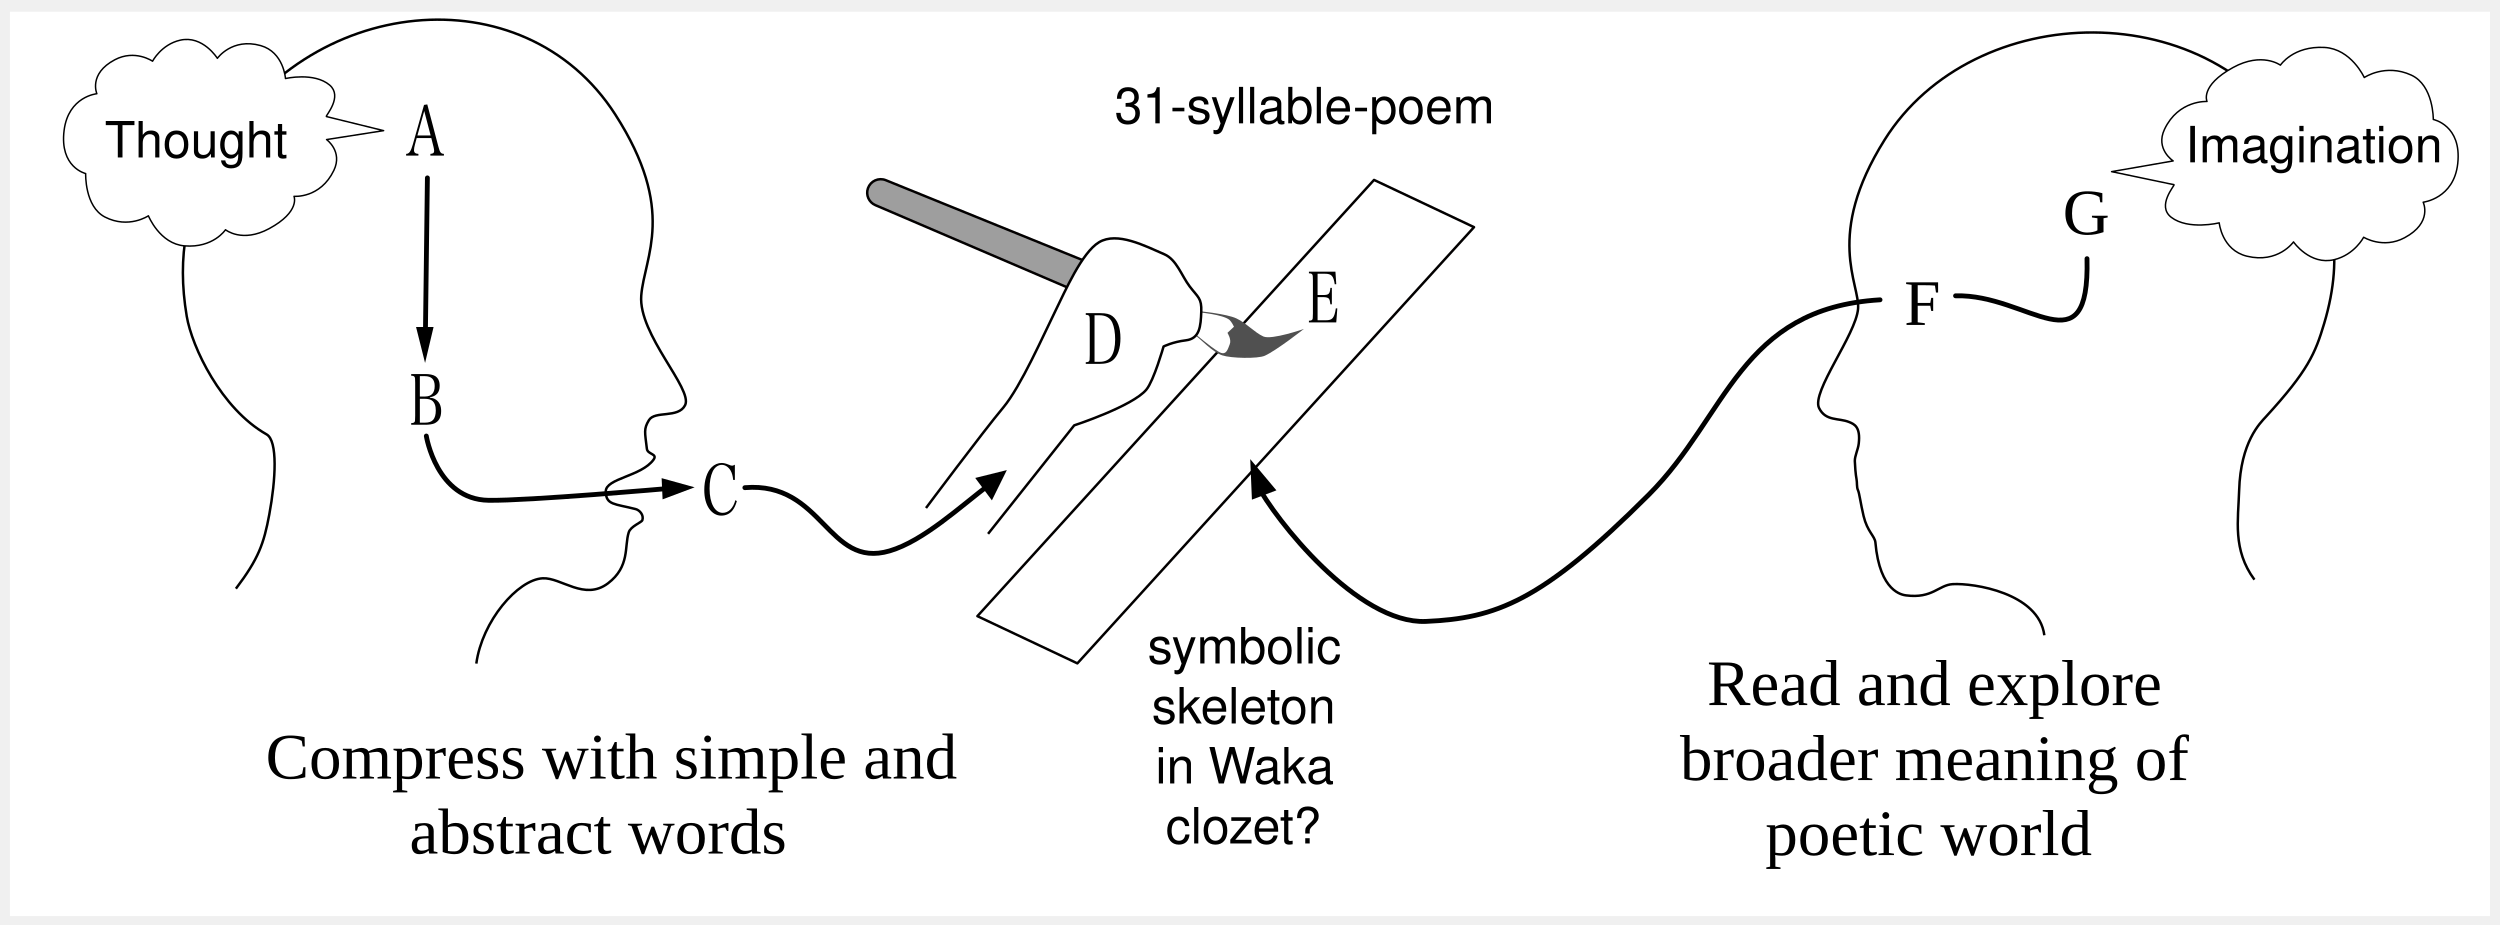
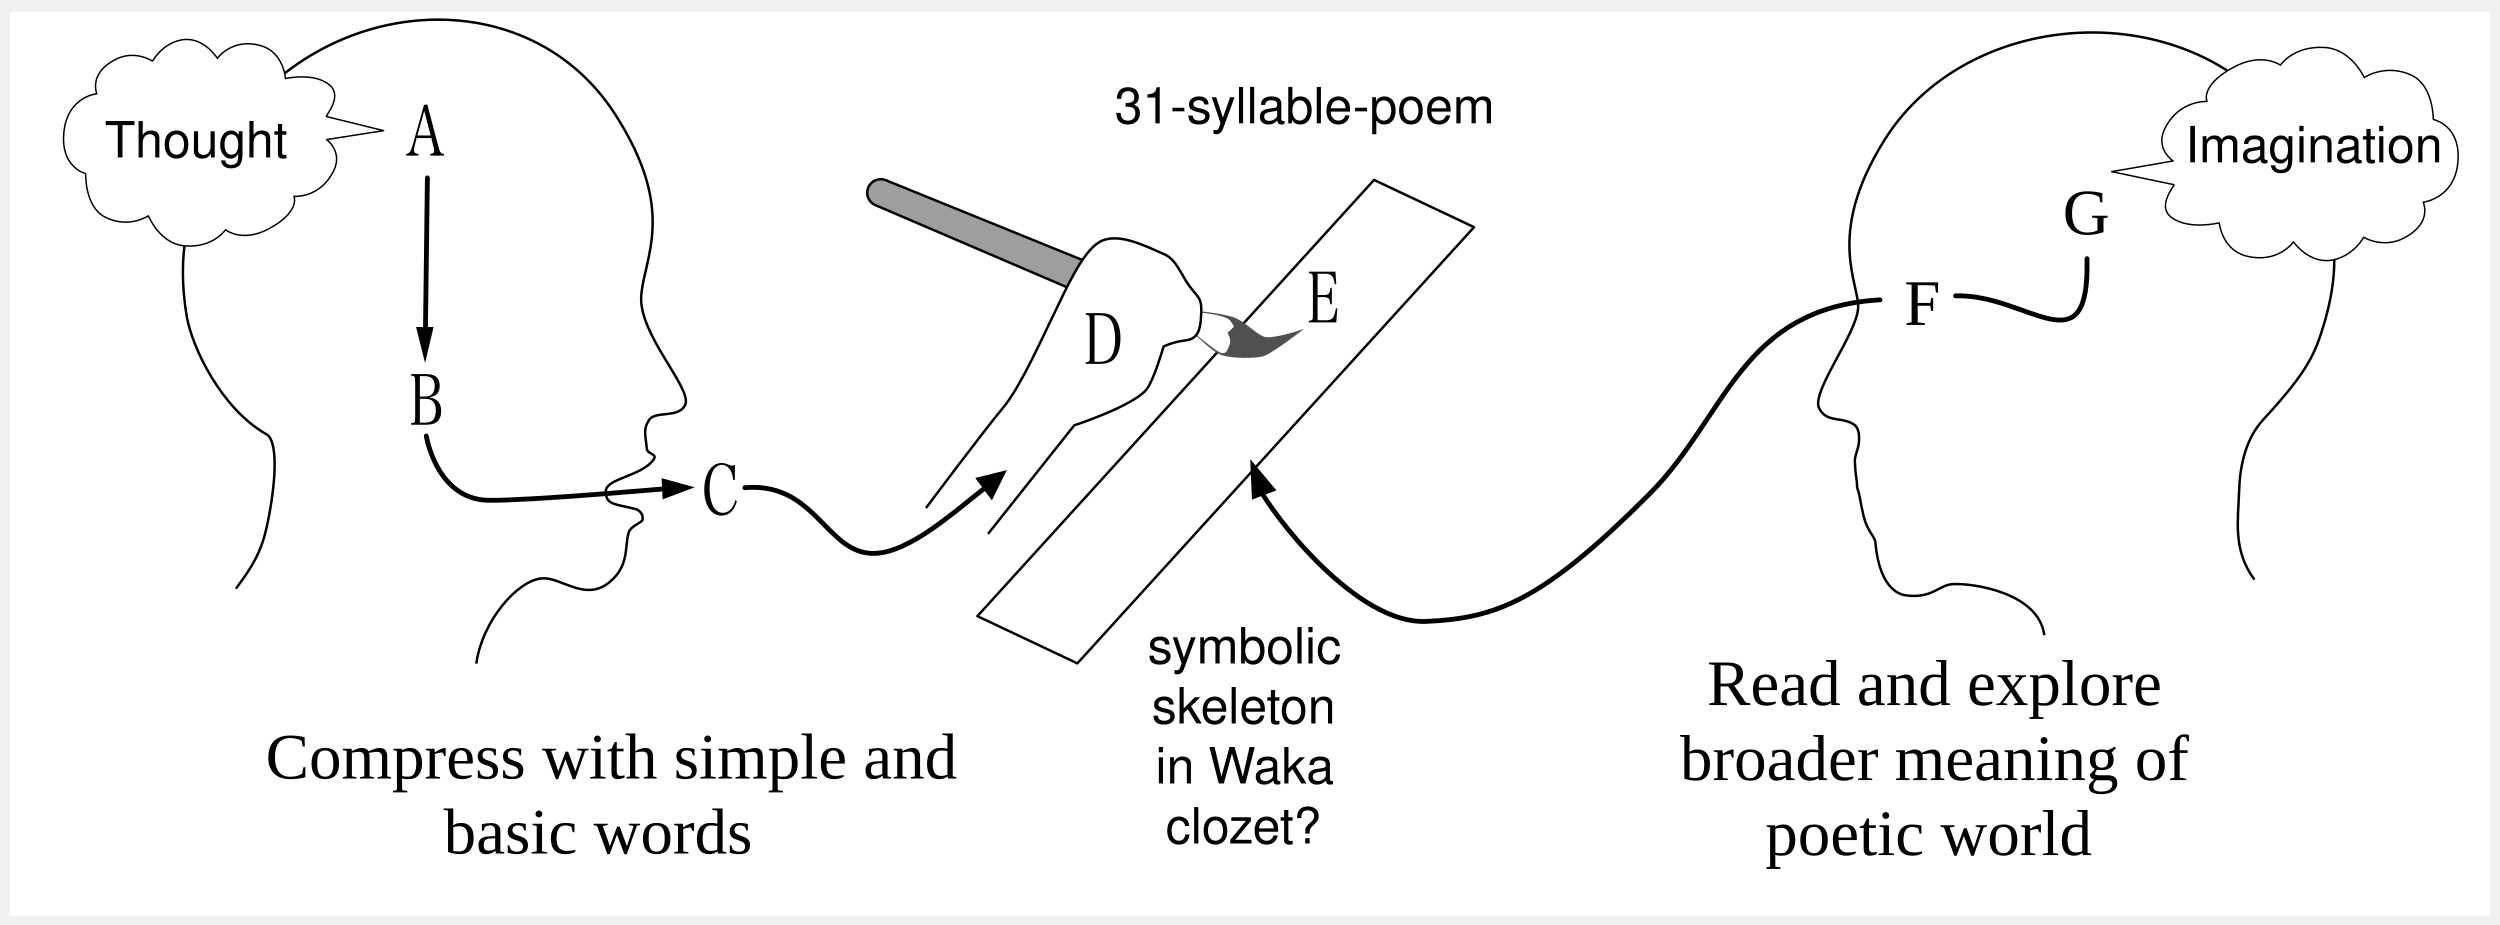
<svg xmlns="http://www.w3.org/2000/svg" x="0pt" y="21pt" width="500pt" height="185pt" viewBox="0 21 500 185">
  <g id="Layer 1">
    <g id="Layer 6">
      <path id="Path" style="fill:#ffffff;fill-opacity:1;fill-rule:evenodd;opacity:1;stroke:#000000;stroke-linecap:butt;stroke-linejoin:round;stroke-miterlimit:10;stroke-opacity:1;stroke-width:0;" d="M1.987,23.343 C1.987,23.343,498.001,23.343,498.001,23.343 C498.001,23.343,498.001,204.209,498.001,204.209 C498.001,204.209,1.987,204.209,1.987,204.209 C1.987,204.209,1.987,23.343,1.987,23.343 z" />
    </g>
    <path id="Path 2" style="fill:#ffffff;fill-opacity:1;fill-rule:nonzero;opacity:1;stroke:#000000;stroke-linecap:butt;stroke-linejoin:round;stroke-miterlimit:10;stroke-opacity:1;stroke-width:0.5;" d="M47.181,138.734 C51.703,132.748,52.764,129.774,53.857,123.896 C55.155,116.915,55.582,109.159,53.315,107.875 C44.231,102.73,38.385,90.43,37.346,84.247 C35.322,72.197,37.281,62.272,43.41,51.412 C61.231,19.836,104.778,15.461,123.05,43.894 C135.421,63.146,128.868,72.297,128.25,80.11 C127.632,87.923,138.653,98.794,137.019,102.038 C135.659,104.736,130.963,103.059,129.774,105.052 C128.723,106.815,128.972,107.37,129.375,110.758 C129.515,111.923,131.577,111.718,130.711,112.924 C128.291,116.292,121.139,116.646,121.157,119.286 C121.175,122.034,122.941,121.738,127.13,122.817 C127.915,123.02,128.801,123.999,128.473,125.03 C128.323,125.501,126.142,126.227,125.748,127.47 C124.853,130.304,126.008,134.301,121.611,137.654 C116.906,141.241,112.235,136.462,108.528,136.662 C103.558,136.929,96.405,145.219,95.264,153.719" />
    <path id="Path 3" style="fill:#000000;fill-opacity:0;fill-rule:nonzero;opacity:1;stroke:#020000;stroke-linecap:butt;stroke-linejoin:round;stroke-miterlimit:10;stroke-opacity:1;stroke-width:0.5;" d="M450.882,136.928 C446.486,130.959,447.646,125.038,447.828,119.081 C448.126,109.369,452.016,105.623,453.169,104.364 C461.61,95.15,463.052,91.675,464.835,85.693 C469.091,71.407,466.196,61.73,460.236,50.901 C442.907,19.414,394.686,20.619,376.918,48.971 C364.888,68.169,372.026,77.802,371.614,82.751 C371.178,87.977,362.227,99.376,363.816,102.61 C365.139,105.3,367.725,104.545,369.83,105.41 C370.861,105.833,372.138,106.362,371.746,109.739 C371.611,110.903,370.947,112.198,370.963,113.204 C370.975,113.964,371.135,116.006,371.307,116.842 C371.447,117.521,371.307,118.429,371.594,119.032 C371.879,119.635,372.125,121.722,372.717,124.206 C373.466,127.351,374.969,128.207,375.081,129.501 C375.94,139.42,380.512,139.986,381.196,140.075 C386.494,140.766,387.722,137.996,390.538,137.83 C394.679,137.586,407.76,139.575,408.868,148.05" />
    <g id="Group">
      <path id="Path 4" style="fill:#000000;fill-opacity:0;fill-rule:nonzero;opacity:1;stroke:none;" d="M85.478,56.577 C85.478,56.577,84.997,93.88,85.014,93.594" />
      <path id="Path 5" style="fill:none;opacity:1;stroke:#000000;stroke-linecap:round;stroke-linejoin:round;stroke-miterlimit:10;stroke-opacity:1;stroke-width:0.967;" d="M85.076,88.194 C85.203,77.922,85.478,56.577,85.478,56.577" />
      <g id="Group">
        <path id="Path 6" style="fill:#000000;fill-opacity:1;fill-rule:nonzero;opacity:1;stroke:none;" d="M83.21,86.401 C83.21,86.401,85.014,93.59,85.014,93.59 C85.014,93.59,86.714,86.401,86.714,86.401 C86.714,86.401,83.21,86.401,83.21,86.401 z" />
      </g>
    </g>
  </g>
  <g id="Layer 4" />
  <g id="Layer 2">
    <path id="Path" style="fill:#ffffff;fill-opacity:1;fill-rule:evenodd;opacity:1;stroke:#020000;stroke-linecap:butt;stroke-linejoin:round;stroke-miterlimit:10;stroke-opacity:1;stroke-width:0.5;" d="M274.807,56.986 C274.807,56.986,294.805,66.431,294.805,66.431 C294.805,66.431,215.474,153.674,215.474,153.674 C215.474,153.674,195.476,144.23,195.476,144.23 C195.476,144.23,274.807,56.986,274.807,56.986 z" />
  </g>
  <g id="Layer 3">
    <g id="Group">
      <path id="Path" style="fill:#505050;fill-opacity:1;fill-rule:nonzero;opacity:1;stroke:#020000;stroke-linecap:butt;stroke-linejoin:round;stroke-miterlimit:10;stroke-opacity:1;stroke-width:0;" d="M238.728,87.803 C240.201,88.827,242.397,91.367,244.449,92.07 C246.16,92.657,251.528,92.794,252.968,92.143 C255.341,91.07,260.785,86.786,260.785,86.786 C260.785,86.786,254.322,89.041,252.673,88.296 C250.916,87.503,249.287,85.618,247.271,84.679 C245.304,83.763,240.019,83.256,240.019,83.256 C240.019,83.256,233.635,82.521,233.635,82.521 C233.635,82.521,232.7,84.931,232.7,84.931 C232.7,84.931,237.358,86.85,238.728,87.803 z" />
      <path id="Path" style="fill:#ffffff;fill-opacity:1;fill-rule:nonzero;opacity:1;stroke:#020000;stroke-linecap:butt;stroke-linejoin:round;stroke-miterlimit:10;stroke-opacity:1;stroke-width:0;" d="M238.138,87.132 C239.611,88.156,241.887,90.245,243.749,91.358 C245.299,92.282,245.572,90.741,245.944,89.864 C246.354,88.898,245.488,87.572,245.488,87.572 C245.488,87.572,246.795,86.345,246.795,86.345 C246.795,86.345,246.332,85.363,245.909,84.993 C244.637,83.878,239.348,83.416,239.348,83.416 C239.348,83.416,232.988,82.169,232.988,82.169 C232.988,82.169,232.376,84.372,232.376,84.372 C232.376,84.372,236.768,86.179,238.138,87.132 z" />
    </g>
    <path id="Path" style="fill:#9e9e9e;fill-opacity:1;fill-rule:nonzero;opacity:1;stroke:#020000;stroke-linecap:butt;stroke-linejoin:round;stroke-miterlimit:10;stroke-opacity:1;stroke-width:0.5;" d="M173.59,58.648 C174.102,57.189,175.73,56.456,177.162,57.039 C177.162,57.039,237.044,81.353,237.044,81.353 C238.499,81.947,239.723,83.121,239.026,84.529 C239.026,84.529,238.128,87.026,238.128,87.026 C237.49,88.311,236.01,88.142,234.691,87.577 C234.691,87.577,175.075,62.03,175.075,62.03 C173.768,61.47,173.119,59.993,173.589,58.651 C173.589,58.651,173.59,58.648,173.59,58.648 z" />
    <path id="Path" style="fill:#ffffff;fill-opacity:1;fill-rule:nonzero;opacity:1;stroke:#020000;stroke-linecap:butt;stroke-linejoin:round;stroke-miterlimit:10;stroke-opacity:1;stroke-width:0.5;" d="M185.201,122.602 C185.201,122.602,196.471,107.509,200.648,102.506 C204.201,98.25,208.712,87.956,211.172,82.988 C212.967,79.361,216.363,71.515,219.805,69.45 C223.435,67.273,228.995,70.179,232.859,71.851 C235.329,72.919,236.305,76.133,237.93,78.278 C239.601,80.482,240.356,80.612,240.253,83.355 C240.145,86.227,239.969,88.736,237.174,89.066 C234.529,89.377,232.712,90.299,232.712,90.299 C232.712,90.299,230.781,97.099,229.273,98.922 C226.518,102.255,214.839,106.073,214.839,106.073 C214.839,106.073,197.613,127.769,197.613,127.769" />
    <g id="Group Copy">
      <path id="Path 11" style="fill:none;opacity:1;stroke:#000000;stroke-linecap:round;stroke-linejoin:round;stroke-miterlimit:10;stroke-opacity:1;stroke-width:0.967;" d="M251.369,117.84 C254.9,124.713,271.514,145.895,285.206,145.282 C299.089,144.66,308.247,141.449,329.755,119.942 C345.49,104.207,347.943,82.665,376.007,80.963" />
      <path id="Path 11 Copy" style="fill:none;opacity:1;stroke:#000000;stroke-linecap:round;stroke-linejoin:round;stroke-miterlimit:10;stroke-opacity:1;stroke-width:0.967;" d="M417.401,72.733 C417.96,95.348,405.632,79.749,391.11,80.164" />
      <g id="Group">
        <path id="Path 12" style="fill:#000000;fill-opacity:1;fill-rule:nonzero;opacity:1;stroke:none;" d="M250.383,120.931 C250.383,120.931,250.046,112.821,250.046,112.821 C250.046,112.821,255.283,119.072,255.283,119.072 C255.283,119.072,250.383,120.931,250.383,120.931 z" />
      </g>
    </g>
    <g id="Group Copy 1">
      <path id="Path 11" style="fill:none;opacity:1;stroke:#000000;stroke-linecap:round;stroke-linejoin:round;stroke-miterlimit:10;stroke-opacity:1;stroke-width:0.967;" d="M197.972,117.84 C192.086,122.286,184.706,129.183,177.931,131.179 C165.444,134.858,164.663,117.242,148.973,118.533" />
      <g id="Group">
        <path id="Path 12" style="fill:#000000;fill-opacity:1;fill-rule:nonzero;opacity:1;stroke:none;" d="M198.378,121.074 C198.378,121.074,201.368,115.018,201.368,115.018 C201.368,115.018,195.044,116.59,195.044,116.59 C195.044,116.59,198.378,121.074,198.378,121.074 z" />
      </g>
    </g>
    <path id="Path 21" style="fill:#000000;fill-opacity:1;fill-rule:nonzero;opacity:1;stroke:none;" d="M261.785,85.474 C261.785,85.474,267.252,85.474,267.252,85.474 C267.252,85.474,267.462,82.689,267.462,82.689 C267.462,82.689,267.169,82.661,267.169,82.661 C266.875,84.592,266.497,85.054,265.175,85.054 C265.175,85.054,263.517,85.054,263.517,85.054 C263.517,85.054,263.517,80.423,263.517,80.423 C263.517,80.423,264.597,80.423,264.597,80.423 C265.217,80.423,265.626,80.535,265.783,80.745 C265.93,80.954,266.004,81.22,266.077,81.864 C266.077,81.864,266.371,81.864,266.371,81.864 C266.371,81.864,266.371,78.576,266.371,78.576 C266.371,78.576,266.077,78.576,266.077,78.576 C265.962,79.807,265.762,80.003,264.597,80.003 C264.597,80.003,263.517,80.003,263.517,80.003 C263.517,80.003,263.517,75.749,263.517,75.749 C263.517,75.749,264.965,75.749,264.965,75.749 C266.308,75.749,266.696,76.169,266.948,77.862 C266.948,77.862,267.252,77.834,267.252,77.834 C267.252,77.834,267.085,75.33,267.085,75.33 C267.085,75.33,261.785,75.33,261.785,75.33 C261.785,75.33,261.785,75.665,261.785,75.665 C262.268,75.665,262.457,75.778,262.53,76.071 C262.562,76.197,262.562,76.211,262.583,77.107 C262.583,77.107,262.583,83.697,262.583,83.697 C262.562,84.746,262.562,84.76,262.446,84.928 C262.352,85.068,262.142,85.138,261.785,85.138 C261.785,85.138,261.785,85.474,261.785,85.474 z" />
    <path id="Path 17" style="fill:#000000;fill-opacity:1;fill-rule:nonzero;opacity:1;stroke:none;" d="M83.336,48.613 C83.336,48.613,86.263,48.613,86.263,48.613 C86.263,48.613,86.704,50.376,86.704,50.376 C86.788,50.726,86.83,51.006,86.83,51.174 C86.83,51.58,86.61,51.748,86.075,51.776 C86.075,51.776,86.075,52.125,86.075,52.125 C86.075,52.125,88.782,52.125,88.782,52.125 C88.782,52.125,88.782,51.776,88.782,51.776 C88.173,51.748,87.974,51.482,87.68,50.334 C87.68,50.334,85.456,41.883,85.456,41.883 C85.456,41.883,84.805,41.981,84.805,41.981 C84.805,41.981,82.57,49.873,82.57,49.873 C82.171,51.286,81.825,51.776,81.226,51.776 C81.226,51.776,81.226,52.125,81.226,52.125 C81.226,52.125,83.682,52.125,83.682,52.125 C83.682,52.125,83.682,51.776,83.682,51.776 C83.073,51.748,82.8,51.524,82.8,51.02 C82.8,50.754,82.874,50.32,83,49.873 C83,49.873,83.336,48.613,83.336,48.613 z M86.127,48.096 C86.127,48.096,83.483,48.096,83.483,48.096 C83.483,48.096,84.847,43.199,84.847,43.199 C84.847,43.199,86.127,48.096,86.127,48.096 z" />
    <path id="Path 14" style="fill:none;opacity:1;stroke:#000000;stroke-linecap:round;stroke-linejoin:round;stroke-miterlimit:10;stroke-opacity:1;stroke-width:0.967;" d="M133.846,118.68 C133.846,118.68,105.616,121.189,97.697,121.06 C87.293,120.891,85.263,108.204,85.263,108.204" />
    <g id="Group">
      <path id="Path 15" style="fill:#000000;fill-opacity:1;fill-rule:nonzero;opacity:1;stroke:none;" d="M132.518,120.872 C132.518,120.872,138.928,118.463,138.928,118.463 C138.928,118.463,132.325,116.631,132.325,116.631 C132.325,116.631,132.518,120.872,132.518,120.872 z" />
    </g>
    <path id="Path 18" style="fill:#000000;fill-opacity:1;fill-rule:nonzero;opacity:1;stroke:none;" d="M82.238,105.953 C82.238,105.953,85.05,105.953,85.05,105.953 C85.764,105.953,86.425,105.855,86.824,105.701 C87.768,105.295,88.23,104.498,88.23,103.211 C88.23,102.147,87.894,101.42,87.181,100.93 C86.814,100.678,86.488,100.58,85.974,100.552 C85.974,100.552,85.974,100.454,85.974,100.454 C87.296,100.23,87.936,99.489,87.936,98.16 C87.936,97.236,87.642,96.606,87.034,96.215 C86.625,95.963,85.921,95.809,85.103,95.809 C85.103,95.809,82.238,95.809,82.238,95.809 C82.238,95.809,82.238,96.145,82.238,96.145 C82.721,96.145,82.91,96.257,82.983,96.551 C83.015,96.677,83.015,96.691,83.036,97.586 C83.036,97.586,83.036,104.176,83.036,104.176 C83.015,105.225,83.015,105.239,82.899,105.407 C82.805,105.547,82.595,105.617,82.238,105.617 C82.238,105.617,82.238,105.953,82.238,105.953 z M83.97,100.3 C83.97,100.3,83.97,96.229,83.97,96.229 C83.97,96.229,84.935,96.229,84.935,96.229 C86.289,96.229,86.939,96.872,86.939,98.216 C86.939,99.587,86.289,100.3,85.03,100.3 C85.03,100.3,83.97,100.3,83.97,100.3 z M83.97,105.533 C83.97,105.533,83.97,100.762,83.97,100.762 C83.97,100.762,84.988,100.762,84.988,100.762 C85.565,100.762,86.079,100.888,86.383,101.098 C86.887,101.462,87.16,102.147,87.16,103.099 C87.16,103.924,86.971,104.596,86.635,104.96 C86.299,105.351,85.754,105.533,84.988,105.533 C84.988,105.533,83.97,105.533,83.97,105.533 z" />
    <path id="Path 19" style="fill:#000000;fill-opacity:1;fill-rule:nonzero;opacity:1;stroke:none;" d="M146.973,116.992 C146.973,116.992,146.973,113.941,146.973,113.941 C146.627,114.109,146.575,114.137,146.428,114.137 C146.249,114.137,146.144,114.109,145.651,113.899 C145.189,113.703,144.728,113.592,144.318,113.592 C143.615,113.592,142.87,113.899,142.335,114.445 C141.391,115.369,140.856,117.034,140.856,118.992 C140.856,120.545,141.191,121.819,141.842,122.756 C142.461,123.638,143.311,124.127,144.256,124.127 C145.179,124.127,145.977,123.75,146.512,123.064 C146.879,122.588,147.141,122.029,147.372,121.217 C147.372,121.217,147.068,121.035,147.068,121.035 C146.659,122.616,145.714,123.568,144.549,123.568 C142.965,123.568,141.915,121.651,141.915,118.727 C141.915,117.369,142.125,116.18,142.524,115.327 C142.902,114.487,143.605,113.969,144.36,113.969 C145.043,113.969,145.683,114.389,146.113,115.103 C146.396,115.606,146.543,116.124,146.638,116.992 C146.638,116.992,146.973,116.992,146.973,116.992 z" />
    <path id="Path 20" style="fill:#000000;fill-opacity:1;fill-rule:nonzero;opacity:1;stroke:none;" d="M217.154,93.778 C217.154,93.778,219.851,93.778,219.851,93.778 C221.121,93.778,221.982,93.54,222.622,92.994 C223.577,92.168,224.091,90.643,224.091,88.642 C224.091,86.544,223.535,85.019,222.464,84.207 C221.95,83.815,221.195,83.633,220.114,83.633 C220.114,83.633,217.154,83.633,217.154,83.633 C217.154,83.633,217.154,83.969,217.154,83.969 C217.637,83.969,217.826,84.081,217.899,84.375 C217.931,84.501,217.931,84.515,217.952,85.41 C217.952,85.41,217.952,92.001,217.952,92.001 C217.931,93.05,217.931,93.064,217.815,93.232 C217.721,93.372,217.511,93.442,217.154,93.442 C217.154,93.442,217.154,93.778,217.154,93.778 z M218.907,93.358 C218.907,93.358,218.907,84.053,218.907,84.053 C218.907,84.053,219.904,84.053,219.904,84.053 C221.163,84.053,222.024,84.557,222.464,85.536 C222.832,86.376,223.031,87.537,223.031,88.88 C223.031,90.335,222.769,91.497,222.286,92.238 C221.814,92.966,221.006,93.358,219.977,93.358 C219.977,93.358,218.907,93.358,218.907,93.358 z" />
    <text id="Text" style="fill:#000000;font-family:Bodoni 72;font-size:13;" transform="matrix(1,0,0,1,379.119,73.9807)">
      <tspan x="1.733" y="12">F</tspan>
    </text>
    <text id="Text" style="fill:#000000;font-family:Bodoni 72;font-size:13;" transform="matrix(1,0,0,1,411.606,55.8699)">
      <tspan x="0.94" y="12">G</tspan>
    </text>
    <text id="Text" style="fill:#000000;font-family:Bodoni 72;font-size:13;" transform="matrix(1,0,0,1,42.8038,164.709)">
      <tspan x="10.33" y="12">Compress with simple and </tspan>
-       <tspan x="39.093" y="27">abstract words</tspan>
+       <tspan x="45.931" y="27">basic words</tspan>
    </text>
    <text id="Text" style="fill:#000000;font-family:Bodoni 72;font-size:13;" transform="matrix(1,0,0,1,328.306,150.018)">
      <tspan x="13.11" y="12">Read and explore </tspan>
      <tspan x="7.689" y="27">broader meaning of </tspan>
      <tspan x="24.751" y="42">poetic world</tspan>
    </text>
  </g>
  <g id="Layer 5">
    <path id="Path" style="fill:#ffffff;fill-opacity:1;fill-rule:nonzero;opacity:1;stroke:#000000;stroke-linecap:butt;stroke-linejoin:round;stroke-miterlimit:10;stroke-opacity:1;stroke-width:0.3;" d="M22.962,32.952 C17.652,35.759,19.372,39.744,19.372,39.744 C19.372,39.744,13.685,40.27,12.821,47.069 C11.878,54.486,17.133,55.713,17.133,55.713 C17.133,55.713,16.908,62.316,21.003,64.413 C25.728,66.833,29.68,64.162,29.68,64.162 C29.68,64.162,31.951,69.772,36.906,70.175 C42.664,70.644,45.099,66.95,45.099,66.95 C45.099,66.95,48.431,69.657,53.847,66.718 C60.099,63.326,58.803,60.264,58.803,60.264 C58.803,60.264,64.053,60.733,66.77,55.079 C68.598,51.275,65.314,48.913,65.314,48.913 C65.314,48.913,76.723,47.127,76.723,47.127 C76.723,47.127,65.256,44.303,65.256,44.303 C65.135,44.124,68.606,40.289,65.925,38.012 C62.842,35.393,57.096,36.703,57.096,36.703 C57.096,36.703,56.738,31.415,52.13,30.118 C46.409,28.507,43.475,32.664,43.475,32.664 C43.475,32.664,40.557,28,36.034,29.036 C32.257,29.901,30.51,33.24,30.51,33.24 C30.51,33.24,26.995,30.82,22.962,32.952 z" />
    <path id="Path" style="fill:#ffffff;fill-opacity:1;fill-rule:nonzero;opacity:1;stroke:#000000;stroke-linecap:butt;stroke-linejoin:round;stroke-miterlimit:10;stroke-opacity:1;stroke-width:0.3;" d="M480.916,68.547 C486.598,65.509,484.635,61.44,484.635,61.44 C484.635,61.44,490.783,60.748,491.549,53.706 C492.384,46.024,486.66,44.896,486.66,44.896 C486.66,44.896,486.738,38.074,482.249,36.017 C477.07,33.642,472.855,36.505,472.855,36.505 C472.855,36.505,470.254,30.773,464.876,30.487 C458.627,30.155,456.081,34.032,456.081,34.032 C456.081,34.032,452.404,31.326,446.61,34.502 C439.922,38.168,441.403,41.295,441.403,41.295 C441.403,41.295,435.703,40.949,432.902,46.858 C431.017,50.832,434.634,53.185,434.634,53.185 C434.634,53.185,422.319,55.329,422.319,55.329 C422.319,55.329,434.812,57.942,434.812,57.942 C434.948,58.123,431.284,62.175,434.245,64.454 C437.652,67.077,443.843,65.573,443.843,65.573 C443.843,65.573,444.364,71.023,449.389,72.24 C455.627,73.752,458.701,69.384,458.701,69.384 C458.701,69.384,461.979,74.122,466.854,72.933 C470.923,71.941,472.732,68.448,472.732,68.448 C472.732,68.448,476.6,70.854,480.916,68.547 z" />
    <text id="Text" style="fill:#000000;font-family:Helvetica;font-size:10;" transform="matrix(1,0,0,1,20.9513,42.4907)">
      <tspan x="0" y="10">Thought</tspan>
    </text>
    <text id="Text" style="fill:#000000;font-family:Helvetica;font-size:10;" transform="matrix(1,-6.86472e-17,6.86472e-17,1,218.697,35.6707)">
      <tspan x="4.218" y="10">31-syllable-poem</tspan>
    </text>
    <text id="Text" style="fill:#000000;font-family:Helvetica;font-size:10;" transform="matrix(1,0,0,1,437.052,43.4726)">
      <tspan x="0" y="10">Imagination</tspan>
    </text>
    <text id="Text" style="fill:#000000;font-family:Helvetica;font-size:10;" transform="matrix(1,0,0,1,224.498,143.693)">
      <tspan x="5.03" y="10">symbolic
</tspan>
      <tspan x="5.855" y="22">skeleton
</tspan>
      <tspan x="6.6" y="34">in Waka
</tspan>
      <tspan x="8.636" y="46">clozet?
</tspan>
    </text>
  </g>
</svg>
